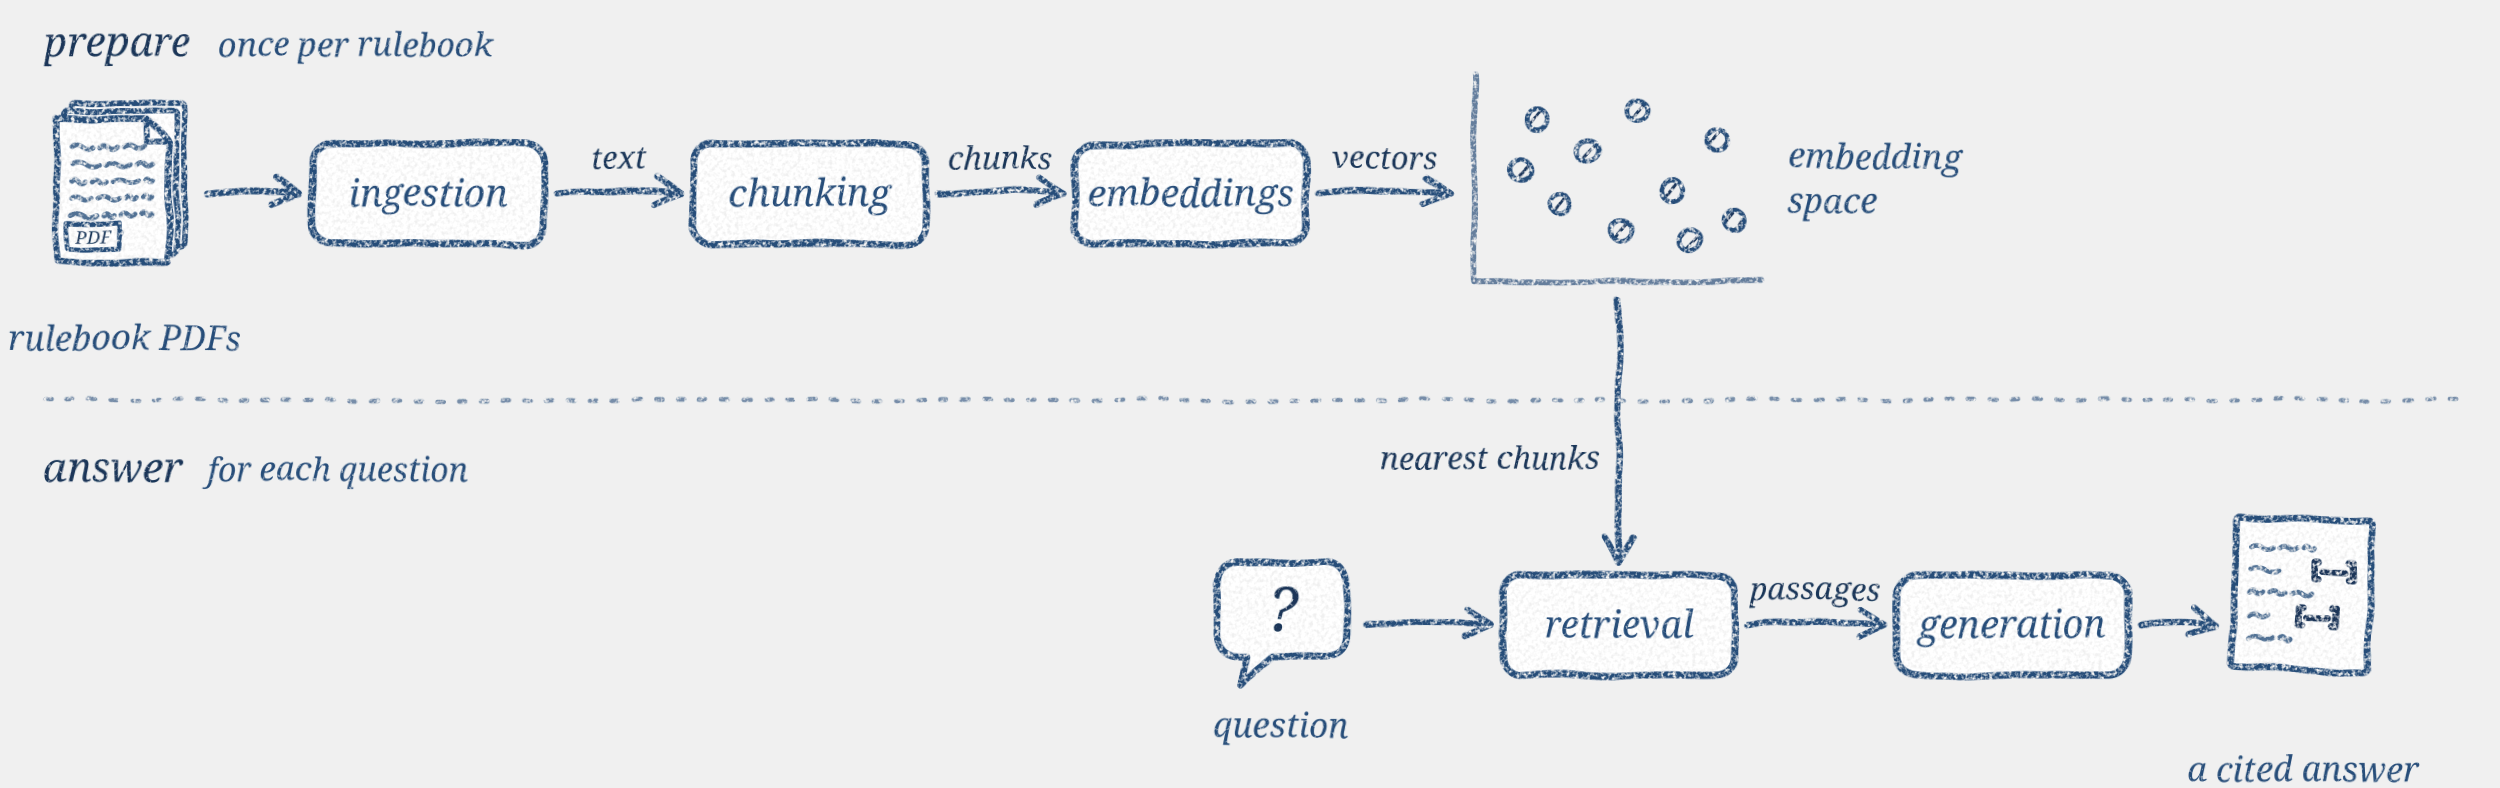
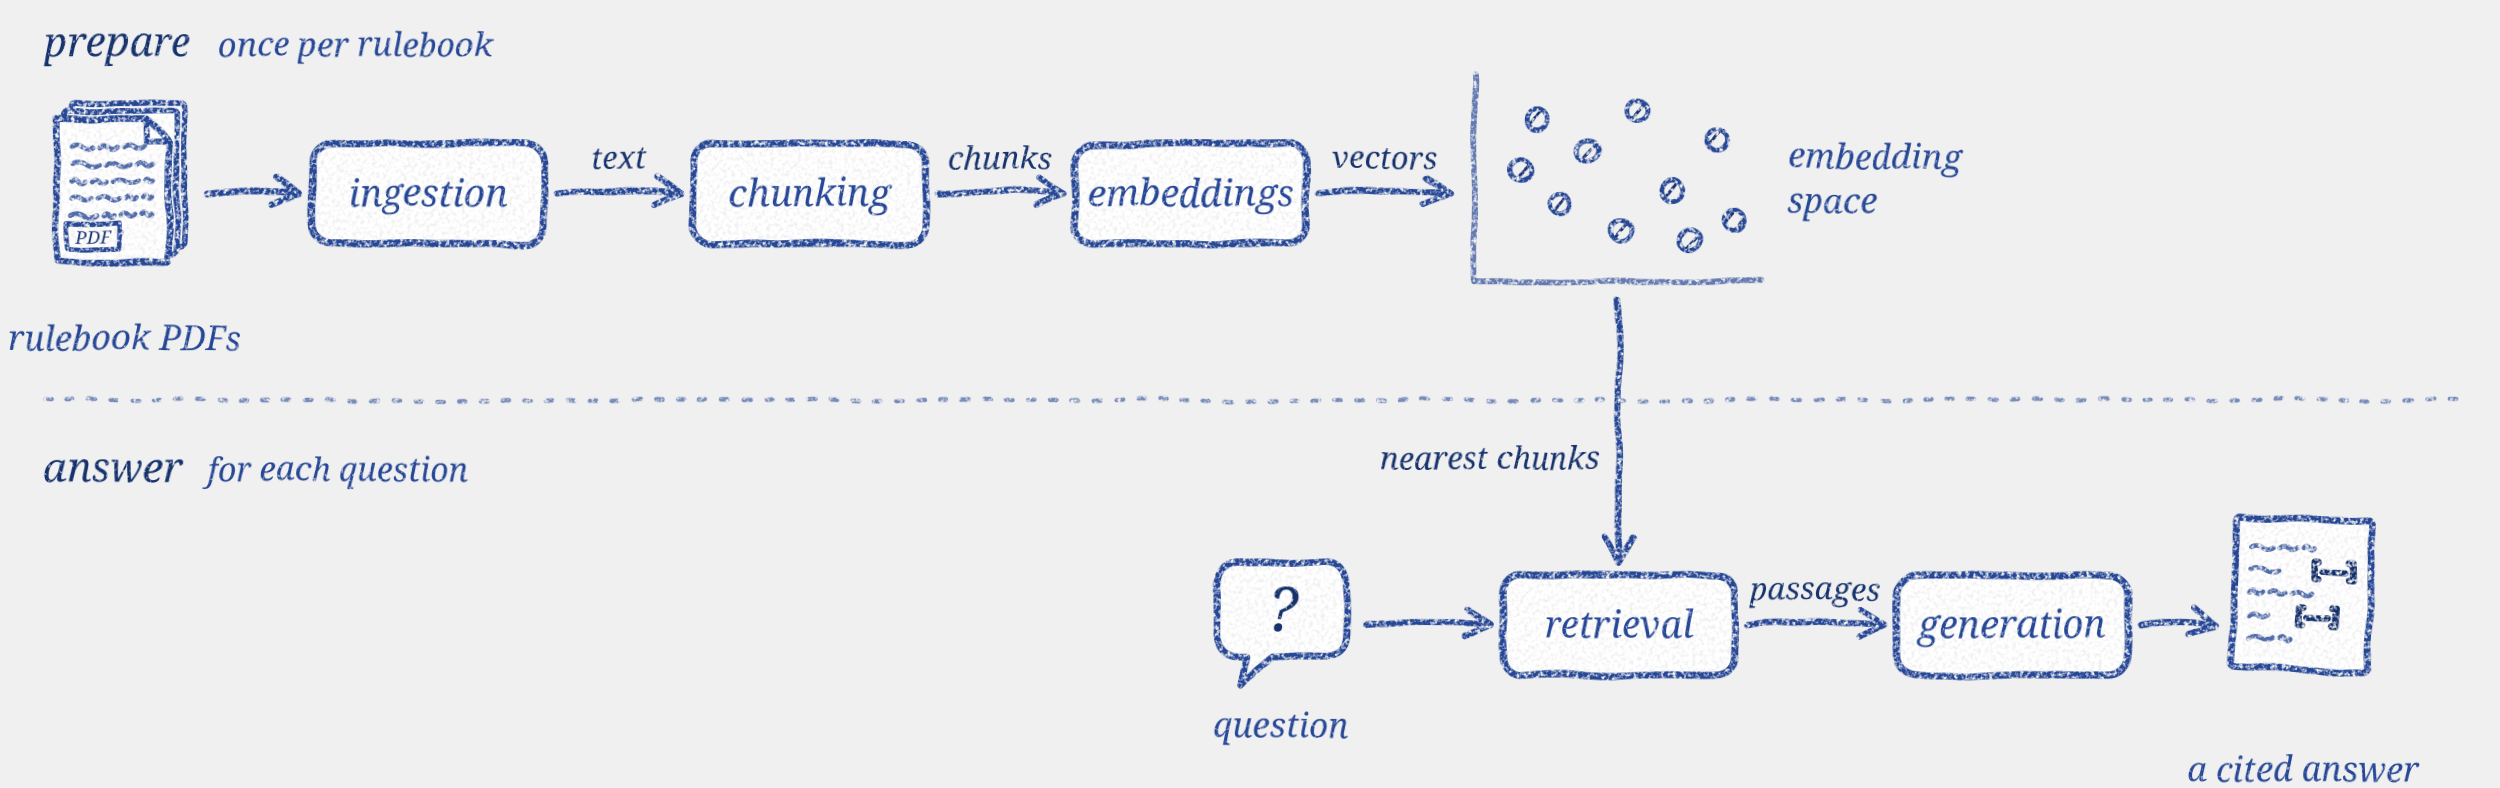
<svg xmlns="http://www.w3.org/2000/svg" viewBox="0 0 800 252" role="img" aria-label="Flow in two parts. Prepare, once per rulebook: rulebook PDFs through ingestion, chunking and embeddings into embedding space. Answer, for each question: retrieval searches that space, and generation writes a cited answer">
  <style>.ink path, .ink rect, .ink ellipse, .ink polygon, .ink circle { vector-effect: non-scaling-stroke; } .lines text { display: none; } .words :not(g):not(text) { display: none; }</style>
  <defs>
    <filter id="crayon" x="-5%" y="-5%" width="110%" height="110%">
      <feTurbulence type="fractalNoise" baseFrequency="0.05" numOctaves="2" seed="4" result="wob" />
      <feDisplacementMap in="SourceGraphic" in2="wob" scale="2.2" xChannelSelector="R" yChannelSelector="G" result="moved" />
      <feTurbulence type="fractalNoise" baseFrequency="0.8" numOctaves="2" seed="9" result="grain" />
      <feColorMatrix in="grain" type="matrix" values="0 0 0 0 0  0 0 0 0 0  0 0 0 0 0  -3 0 0 0 2.3" result="tooth" />
      <feComposite in="moved" in2="tooth" operator="in" />
    </filter>
    <filter id="crayon-words" x="-5%" y="-5%" width="110%" height="110%">
      <feTurbulence type="fractalNoise" baseFrequency="0.05" numOctaves="2" seed="4" result="wob" />
      <feDisplacementMap in="SourceGraphic" in2="wob" scale="1.4" xChannelSelector="R" yChannelSelector="G" result="moved" />
      <feTurbulence type="fractalNoise" baseFrequency="0.8" numOctaves="2" seed="9" result="grain" />
      <feColorMatrix in="grain" type="matrix" values="0 0 0 0 0  0 0 0 0 0  0 0 0 0 0  -3 0 0 0 2.8" result="tooth" />
      <feComposite in="moved" in2="tooth" operator="in" />
    </filter>
    <pattern id="h-tight-100" width="4" height="4" patternUnits="userSpaceOnUse" patternTransform="rotate(40) scale(1)">
-       <line x1="0" y1="0" x2="0" y2="4" stroke="#1a3558" stroke-width="2.0" opacity="1.0" />
+       <line x1="0" y1="0" x2="0" y2="4" stroke="#18316d" stroke-width="2.0" opacity="1.0" />
    </pattern>
  </defs>
-   <g class="ink lines" filter="url(#crayon)" fill="none" stroke="#264d79" stroke-linecap="round" stroke-linejoin="round">
-     <text x="14" y="18" text-anchor="start" font-family="Georgia, serif" font-style="italic" font-size="13" fill="#1a3558" stroke="none">prepare</text>
-     <text x="70" y="18" text-anchor="start" font-family="Georgia, serif" font-style="italic" font-size="10.5" fill="#264d79" stroke="none">once per rulebook</text>
+   <g class="ink lines" filter="url(#crayon)" fill="none" stroke="#264796" stroke-linecap="round" stroke-linejoin="round">
+     <text x="14" y="18" text-anchor="start" font-family="Georgia, serif" font-style="italic" font-size="13" fill="#18316d" stroke="none">prepare</text>
+     <text x="70" y="18" text-anchor="start" font-family="Georgia, serif" font-style="italic" font-size="10.5" fill="#264796" stroke="none">once per rulebook</text>
    <g transform="translate(18 38) scale(0.62)">
      <rect x="8" y="-8" width="58" height="74" rx="2" fill="#fff" stroke-width="1.89" />
      <rect x="4" y="-4" width="58" height="74" rx="2" fill="#fff" stroke-width="1.89" />
      <g transform="rotate(0.0 29.0 37.0)">
        <path d="M0 0 L46 0 L58 12 L58 74 L0 74 Z" fill="#fff" stroke-width="2.17" />
        <path d="M46 0 L46 12 L58 12" stroke-width="1.74" />
        <path d="M8.0 14.0 q 2.8 -2 5.5 0 t 5.5 0 M22.5 14.0 q 2.2 -2 4.5 0 t 4.5 0 M35.0 14.0 q 2.5 -2 5.0 0 t 5.0 0 M8.0 23.0 q 3.5 -2 7.0 0 t 7.0 0 M25.5 23.0 q 3.2 -2 6.5 0 t 6.5 0 M42.0 23.0 q 2.0 -2 4.0 0 t 4.0 0 M8.0 32.0 q 1.8 -2 3.5 0 t 3.5 0 M18.5 32.0 q 1.8 -2 3.5 0 t 3.5 0 M29.0 32.0 q 3.5 -2 7.0 0 t 7.0 0 M46.5 32.0 q 0.9 -2 1.8 0 t 1.8 0 M8.0 41.0 q 2.5 -2 5.0 0 t 5.0 0 M21.5 41.0 q 2.8 -2 5.5 0 t 5.5 0 M36.0 41.0 q 1.5 -2 3.0 0 t 3.0 0 M45.5 41.0 q 1.1 -2 2.2 0 t 2.2 0 M8.0 50.0 q 3.2 -2 6.5 0 t 6.5 0 M24.5 50.0 q 1.2 -2 2.5 0 t 2.5 0 M33.0 50.0 q 2.0 -2 4.0 0 t 4.0 0 M44.5 50.0 q 1.2 -2 2.5 0 t 2.5 0 M8.0 59.0 q 1.5 -2 3.0 0 t 3.0 0 M17.5 59.0 q 2.2 -2 4.5 0 t 4.5 0 M30.0 59.0 q 0.8 -2 1.6 0 t 1.6 0" stroke-width="1.59" opacity="0.8" />
      </g>
      <rect x="6" y="54" width="26" height="13" fill="#fff" stroke-width="1.59" />
-       <text x="19" y="64" text-anchor="middle" font-family="Georgia, serif" font-style="italic" font-size="9" fill="#1a3558" stroke="none">PDF</text>
+       <text x="19" y="64" text-anchor="middle" font-family="Georgia, serif" font-style="italic" font-size="9" fill="#18316d" stroke="none">PDF</text>
    </g>
-     <text x="40" y="112" text-anchor="middle" font-family="Georgia, serif" font-style="italic" font-size="11" fill="#264d79" stroke="none">rulebook PDFs</text>
+     <text x="40" y="112" text-anchor="middle" font-family="Georgia, serif" font-style="italic" font-size="11" fill="#264796" stroke="none">rulebook PDFs</text>
    <path d="M66.0 62.0 Q 81.0 60.0 96.0 62.0" stroke-width="2.03" />
    <path d="M88.7 56.6 L96.0 62.0 L87.5 65.3" stroke-width="2.03" />
    <rect x="100" y="46" width="74" height="32" rx="6" fill="#fff" stroke-width="2.32" />
-     <text x="137.0" y="66" text-anchor="middle" font-family="Georgia, serif" font-style="italic" font-size="12" fill="#264d79" stroke="none">ingestion</text>
+     <text x="137.0" y="66" text-anchor="middle" font-family="Georgia, serif" font-style="italic" font-size="12" fill="#264796" stroke="none">ingestion</text>
    <rect x="222" y="46" width="74" height="32" rx="6" fill="#fff" stroke-width="2.32" />
-     <text x="259.0" y="66" text-anchor="middle" font-family="Georgia, serif" font-style="italic" font-size="12" fill="#264d79" stroke="none">chunking</text>
+     <text x="259.0" y="66" text-anchor="middle" font-family="Georgia, serif" font-style="italic" font-size="12" fill="#264796" stroke="none">chunking</text>
    <rect x="344" y="46" width="74" height="32" rx="6" fill="#fff" stroke-width="2.32" />
-     <text x="381.0" y="66" text-anchor="middle" font-family="Georgia, serif" font-style="italic" font-size="12" fill="#264d79" stroke="none">embeddings</text>
+     <text x="381.0" y="66" text-anchor="middle" font-family="Georgia, serif" font-style="italic" font-size="12" fill="#264796" stroke="none">embeddings</text>
    <path d="M178.0 62.0 Q 198.0 60.0 218.0 62.0" stroke-width="2.03" />
    <path d="M210.5 56.8 L218.0 62.0 L209.6 65.6" stroke-width="2.03" />
-     <text x="198.0" y="54.0" text-anchor="middle" font-family="Georgia, serif" font-style="italic" font-size="10" fill="#1a3558" stroke="none">text</text>
+     <text x="198.0" y="54.0" text-anchor="middle" font-family="Georgia, serif" font-style="italic" font-size="10" fill="#18316d" stroke="none">text</text>
    <path d="M300.0 62.0 Q 320.0 60.0 340.0 62.0" stroke-width="2.03" />
    <path d="M332.5 56.8 L340.0 62.0 L331.6 65.6" stroke-width="2.03" />
-     <text x="320.0" y="54.0" text-anchor="middle" font-family="Georgia, serif" font-style="italic" font-size="10" fill="#1a3558" stroke="none">chunks</text>
+     <text x="320.0" y="54.0" text-anchor="middle" font-family="Georgia, serif" font-style="italic" font-size="10" fill="#18316d" stroke="none">chunks</text>
    <path d="M422.0 62.0 Q 443.0 60.0 464.0 62.0" stroke-width="2.03" />
    <path d="M456.5 56.9 L464.0 62.0 L455.6 65.6" stroke-width="2.03" />
-     <text x="443.0" y="54.0" text-anchor="middle" font-family="Georgia, serif" font-style="italic" font-size="10" fill="#1a3558" stroke="none">vectors</text>
+     <text x="443.0" y="54.0" text-anchor="middle" font-family="Georgia, serif" font-style="italic" font-size="10" fill="#18316d" stroke="none">vectors</text>
    <path d="M472 24 L472 90 L564 90" stroke-width="1.89" opacity="0.7" />
    <circle cx="491.8" cy="38.4" r="3.4" fill="url(#h-tight-100)" stroke-width="1.59" />
    <circle cx="508.0" cy="48.0" r="3.4" fill="url(#h-tight-100)" stroke-width="1.59" />
    <circle cx="524.2" cy="35.2" r="3.4" fill="url(#h-tight-100)" stroke-width="1.59" />
    <circle cx="499.0" cy="65.6" r="3.4" fill="url(#h-tight-100)" stroke-width="1.59" />
    <circle cx="535.0" cy="60.8" r="3.4" fill="url(#h-tight-100)" stroke-width="1.59" />
    <circle cx="549.4" cy="44.8" r="3.4" fill="url(#h-tight-100)" stroke-width="1.59" />
    <circle cx="518.8" cy="73.6" r="3.4" fill="url(#h-tight-100)" stroke-width="1.59" />
    <circle cx="554.8" cy="70.4" r="3.4" fill="url(#h-tight-100)" stroke-width="1.59" />
    <circle cx="486.4" cy="54.4" r="3.4" fill="url(#h-tight-100)" stroke-width="1.59" />
    <circle cx="540.4" cy="76.8" r="3.4" fill="url(#h-tight-100)" stroke-width="1.59" />
-     <text x="572" y="54" text-anchor="start" font-family="Georgia, serif" font-style="italic" font-size="11" fill="#264d79" stroke="none">embedding</text>
-     <text x="572" y="68" text-anchor="start" font-family="Georgia, serif" font-style="italic" font-size="11" fill="#264d79" stroke="none">space</text>
+     <text x="572" y="54" text-anchor="start" font-family="Georgia, serif" font-style="italic" font-size="11" fill="#264796" stroke="none">embedding</text>
+     <text x="572" y="68" text-anchor="start" font-family="Georgia, serif" font-style="italic" font-size="11" fill="#264796" stroke="none">space</text>
    <path d="M14 128 H786" stroke-width="1.45" stroke-dasharray="2 5" opacity="0.6" />
-     <text x="14" y="154" text-anchor="start" font-family="Georgia, serif" font-style="italic" font-size="13" fill="#1a3558" stroke="none">answer</text>
-     <text x="66" y="154" text-anchor="start" font-family="Georgia, serif" font-style="italic" font-size="10.5" fill="#264d79" stroke="none">for each question</text>
+     <text x="14" y="154" text-anchor="start" font-family="Georgia, serif" font-style="italic" font-size="13" fill="#18316d" stroke="none">answer</text>
+     <text x="66" y="154" text-anchor="start" font-family="Georgia, serif" font-style="italic" font-size="10.5" fill="#264796" stroke="none">for each question</text>
    <path d="M397.0 180 H423.0 Q431.0 180 431.0 188 V202 Q431.0 210 423.0 210 H407.0 L397.0 219 L399.0 210 H397.0 Q389.0 210 389.0 202 V188 Q389.0 180 397.0 180 Z" fill="#fff" stroke-width="2.17" />
-     <text x="410.0" y="202.0" text-anchor="middle" font-family="Georgia, serif" font-style="italic" font-size="20" fill="#1a3558" stroke="none">?</text>
-     <text x="410.0" y="236" text-anchor="middle" font-family="Georgia, serif" font-style="italic" font-size="11" fill="#264d79" stroke="none">question</text>
+     <text x="410.0" y="202.0" text-anchor="middle" font-family="Georgia, serif" font-style="italic" font-size="20" fill="#18316d" stroke="none">?</text>
+     <text x="410.0" y="236" text-anchor="middle" font-family="Georgia, serif" font-style="italic" font-size="11" fill="#264796" stroke="none">question</text>
    <path d="M437.0 200.0 Q 457.0 198.0 477.0 200.0" stroke-width="2.03" />
    <path d="M469.5 194.8 L477.0 200.0 L468.6 203.6" stroke-width="2.03" />
    <rect x="481.0" y="184" width="74" height="32" rx="6" fill="#fff" stroke-width="2.32" />
-     <text x="518.0" y="204" text-anchor="middle" font-family="Georgia, serif" font-style="italic" font-size="12" fill="#264d79" stroke="none">retrieval</text>
+     <text x="518.0" y="204" text-anchor="middle" font-family="Georgia, serif" font-style="italic" font-size="12" fill="#264796" stroke="none">retrieval</text>
    <path d="M518.0 96.0 Q 518.0 138.0 518.0 180.0" stroke-width="2.03" />
    <path d="M522.4 172.0 L518.0 180.0 L513.6 172.0" stroke-width="2.03" />
-     <text x="512.0" y="150" text-anchor="end" font-family="Georgia, serif" font-style="italic" font-size="10" fill="#1a3558" stroke="none">nearest chunks</text>
+     <text x="512.0" y="150" text-anchor="end" font-family="Georgia, serif" font-style="italic" font-size="10" fill="#18316d" stroke="none">nearest chunks</text>
    <path d="M559.0 200.0 Q 581.0 198.0 603.0 200.0" stroke-width="2.03" />
    <path d="M595.4 194.9 L603.0 200.0 L594.6 203.7" stroke-width="2.03" />
-     <text x="581.0" y="192.0" text-anchor="middle" font-family="Georgia, serif" font-style="italic" font-size="10" fill="#1a3558" stroke="none">passages</text>
+     <text x="581.0" y="192.0" text-anchor="middle" font-family="Georgia, serif" font-style="italic" font-size="10" fill="#18316d" stroke="none">passages</text>
    <rect x="607.0" y="184" width="74" height="32" rx="6" fill="#fff" stroke-width="2.32" />
-     <text x="644.0" y="204" text-anchor="middle" font-family="Georgia, serif" font-style="italic" font-size="12" fill="#264d79" stroke="none">generation</text>
+     <text x="644.0" y="204" text-anchor="middle" font-family="Georgia, serif" font-style="italic" font-size="12" fill="#264796" stroke="none">generation</text>
    <path d="M685.0 200.0 Q 697.0 198.0 709.0 200.0" stroke-width="2.03" />
    <path d="M701.8 194.3 L709.0 200.0 L700.4 203.0" stroke-width="2.03" />
    <g transform="translate(715.0 166) scale(0.62)">
      <g transform="rotate(2 35.0 39.0)">
        <rect x="0" y="0" width="70" height="78" rx="2" fill="#fff" stroke-width="2.17" />
        <path d="M8.0 15.0 q 2.8 -2 5.5 0 t 5.5 0 M22.5 15.0 q 2.2 -2 4.5 0 t 4.5 0 M35.0 15.0 q 1.3 -2 2.7 0 t 2.7 0" stroke-width="1.59" opacity="0.8" />
        <path d="M8.0 27.0 q 3.5 -2 7.0 0 t 7.0 0" stroke-width="1.59" opacity="0.8" />
-         <path d="M43 22 h-2 v9 h2 M59 22 h2 v9 h-2" stroke="#1a3558" stroke-width="2.17" />
-         <path d="M45 27 h12" stroke="#1a3558" stroke-width="2.03" />
+         <path d="M43 22 h-2 v9 h2 M59 22 h2 v9 h-2" stroke="#18316d" stroke-width="2.17" />
+         <path d="M45 27 h12" stroke="#18316d" stroke-width="2.03" />
        <path d="M8.0 39.0 q 1.8 -2 3.5 0 t 3.5 0 M18.5 39.0 q 1.8 -2 3.5 0 t 3.5 0 M29.0 39.0 q 2.6 -2 5.1 0 t 5.1 0" stroke-width="1.59" opacity="0.8" />
        <path d="M8.0 51.0 q 2.5 -2 5.0 0 t 5.0 0" stroke-width="1.59" opacity="0.8" />
-         <path d="M35 46 h-2 v9 h2 M51 46 h2 v9 h-2" stroke="#1a3558" stroke-width="2.17" />
-         <path d="M37 51 h12" stroke="#1a3558" stroke-width="2.03" />
+         <path d="M35 46 h-2 v9 h2 M51 46 h2 v9 h-2" stroke="#18316d" stroke-width="2.17" />
+         <path d="M37 51 h12" stroke="#18316d" stroke-width="2.03" />
        <path d="M8.0 63.0 q 3.2 -2 6.5 0 t 6.5 0 M24.5 63.0 q 1.2 -2 2.5 0 t 2.5 0" stroke-width="1.59" opacity="0.8" />
      </g>
    </g>
-     <text x="737.0" y="250" text-anchor="middle" font-family="Georgia, serif" font-style="italic" font-size="11" fill="#264d79" stroke="none">a cited answer</text>
+     <text x="737.0" y="250" text-anchor="middle" font-family="Georgia, serif" font-style="italic" font-size="11" fill="#264796" stroke="none">a cited answer</text>
  </g>
-   <g class="ink words" filter="url(#crayon-words)" fill="none" stroke="#264d79" stroke-linecap="round" stroke-linejoin="round">
-     <text x="14" y="18" text-anchor="start" font-family="Georgia, serif" font-style="italic" font-size="13" fill="#1a3558" stroke="none">prepare</text>
-     <text x="70" y="18" text-anchor="start" font-family="Georgia, serif" font-style="italic" font-size="10.5" fill="#264d79" stroke="none">once per rulebook</text>
+   <g class="ink words" filter="url(#crayon-words)" fill="none" stroke="#264796" stroke-linecap="round" stroke-linejoin="round">
+     <text x="14" y="18" text-anchor="start" font-family="Georgia, serif" font-style="italic" font-size="13" fill="#18316d" stroke="none">prepare</text>
+     <text x="70" y="18" text-anchor="start" font-family="Georgia, serif" font-style="italic" font-size="10.5" fill="#264796" stroke="none">once per rulebook</text>
    <g transform="translate(18 38) scale(0.62)">
      <rect x="8" y="-8" width="58" height="74" rx="2" fill="#fff" stroke-width="1.89" />
      <rect x="4" y="-4" width="58" height="74" rx="2" fill="#fff" stroke-width="1.89" />
      <g transform="rotate(0.0 29.0 37.0)">
        <path d="M0 0 L46 0 L58 12 L58 74 L0 74 Z" fill="#fff" stroke-width="2.17" />
        <path d="M46 0 L46 12 L58 12" stroke-width="1.74" />
        <path d="M8.0 14.0 q 2.8 -2 5.5 0 t 5.5 0 M22.5 14.0 q 2.2 -2 4.5 0 t 4.5 0 M35.0 14.0 q 2.5 -2 5.0 0 t 5.0 0 M8.0 23.0 q 3.5 -2 7.0 0 t 7.0 0 M25.5 23.0 q 3.2 -2 6.5 0 t 6.5 0 M42.0 23.0 q 2.0 -2 4.0 0 t 4.0 0 M8.0 32.0 q 1.8 -2 3.5 0 t 3.5 0 M18.5 32.0 q 1.8 -2 3.5 0 t 3.5 0 M29.0 32.0 q 3.5 -2 7.0 0 t 7.0 0 M46.5 32.0 q 0.9 -2 1.8 0 t 1.8 0 M8.0 41.0 q 2.5 -2 5.0 0 t 5.0 0 M21.5 41.0 q 2.8 -2 5.5 0 t 5.5 0 M36.0 41.0 q 1.5 -2 3.0 0 t 3.0 0 M45.5 41.0 q 1.1 -2 2.2 0 t 2.2 0 M8.0 50.0 q 3.2 -2 6.5 0 t 6.5 0 M24.5 50.0 q 1.2 -2 2.5 0 t 2.5 0 M33.0 50.0 q 2.0 -2 4.0 0 t 4.0 0 M44.5 50.0 q 1.2 -2 2.5 0 t 2.5 0 M8.0 59.0 q 1.5 -2 3.0 0 t 3.0 0 M17.5 59.0 q 2.2 -2 4.5 0 t 4.5 0 M30.0 59.0 q 0.8 -2 1.6 0 t 1.6 0" stroke-width="1.59" opacity="0.8" />
      </g>
      <rect x="6" y="54" width="26" height="13" fill="#fff" stroke-width="1.59" />
-       <text x="19" y="64" text-anchor="middle" font-family="Georgia, serif" font-style="italic" font-size="9" fill="#1a3558" stroke="none">PDF</text>
+       <text x="19" y="64" text-anchor="middle" font-family="Georgia, serif" font-style="italic" font-size="9" fill="#18316d" stroke="none">PDF</text>
    </g>
-     <text x="40" y="112" text-anchor="middle" font-family="Georgia, serif" font-style="italic" font-size="11" fill="#264d79" stroke="none">rulebook PDFs</text>
+     <text x="40" y="112" text-anchor="middle" font-family="Georgia, serif" font-style="italic" font-size="11" fill="#264796" stroke="none">rulebook PDFs</text>
    <path d="M66.0 62.0 Q 81.0 60.0 96.0 62.0" stroke-width="2.03" />
    <path d="M88.7 56.6 L96.0 62.0 L87.5 65.3" stroke-width="2.03" />
    <rect x="100" y="46" width="74" height="32" rx="6" fill="#fff" stroke-width="2.32" />
-     <text x="137.0" y="66" text-anchor="middle" font-family="Georgia, serif" font-style="italic" font-size="12" fill="#264d79" stroke="none">ingestion</text>
+     <text x="137.0" y="66" text-anchor="middle" font-family="Georgia, serif" font-style="italic" font-size="12" fill="#264796" stroke="none">ingestion</text>
    <rect x="222" y="46" width="74" height="32" rx="6" fill="#fff" stroke-width="2.32" />
-     <text x="259.0" y="66" text-anchor="middle" font-family="Georgia, serif" font-style="italic" font-size="12" fill="#264d79" stroke="none">chunking</text>
+     <text x="259.0" y="66" text-anchor="middle" font-family="Georgia, serif" font-style="italic" font-size="12" fill="#264796" stroke="none">chunking</text>
    <rect x="344" y="46" width="74" height="32" rx="6" fill="#fff" stroke-width="2.32" />
-     <text x="381.0" y="66" text-anchor="middle" font-family="Georgia, serif" font-style="italic" font-size="12" fill="#264d79" stroke="none">embeddings</text>
+     <text x="381.0" y="66" text-anchor="middle" font-family="Georgia, serif" font-style="italic" font-size="12" fill="#264796" stroke="none">embeddings</text>
    <path d="M178.0 62.0 Q 198.0 60.0 218.0 62.0" stroke-width="2.03" />
    <path d="M210.5 56.8 L218.0 62.0 L209.6 65.6" stroke-width="2.03" />
-     <text x="198.0" y="54.0" text-anchor="middle" font-family="Georgia, serif" font-style="italic" font-size="10" fill="#1a3558" stroke="none">text</text>
+     <text x="198.0" y="54.0" text-anchor="middle" font-family="Georgia, serif" font-style="italic" font-size="10" fill="#18316d" stroke="none">text</text>
    <path d="M300.0 62.0 Q 320.0 60.0 340.0 62.0" stroke-width="2.03" />
    <path d="M332.5 56.8 L340.0 62.0 L331.6 65.6" stroke-width="2.03" />
-     <text x="320.0" y="54.0" text-anchor="middle" font-family="Georgia, serif" font-style="italic" font-size="10" fill="#1a3558" stroke="none">chunks</text>
+     <text x="320.0" y="54.0" text-anchor="middle" font-family="Georgia, serif" font-style="italic" font-size="10" fill="#18316d" stroke="none">chunks</text>
    <path d="M422.0 62.0 Q 443.0 60.0 464.0 62.0" stroke-width="2.03" />
    <path d="M456.5 56.9 L464.0 62.0 L455.6 65.6" stroke-width="2.03" />
-     <text x="443.0" y="54.0" text-anchor="middle" font-family="Georgia, serif" font-style="italic" font-size="10" fill="#1a3558" stroke="none">vectors</text>
+     <text x="443.0" y="54.0" text-anchor="middle" font-family="Georgia, serif" font-style="italic" font-size="10" fill="#18316d" stroke="none">vectors</text>
    <path d="M472 24 L472 90 L564 90" stroke-width="1.89" opacity="0.7" />
    <circle cx="491.8" cy="38.4" r="3.4" fill="url(#h-tight-100)" stroke-width="1.59" />
    <circle cx="508.0" cy="48.0" r="3.4" fill="url(#h-tight-100)" stroke-width="1.59" />
    <circle cx="524.2" cy="35.2" r="3.4" fill="url(#h-tight-100)" stroke-width="1.59" />
    <circle cx="499.0" cy="65.6" r="3.4" fill="url(#h-tight-100)" stroke-width="1.59" />
    <circle cx="535.0" cy="60.8" r="3.4" fill="url(#h-tight-100)" stroke-width="1.59" />
    <circle cx="549.4" cy="44.8" r="3.4" fill="url(#h-tight-100)" stroke-width="1.59" />
    <circle cx="518.8" cy="73.6" r="3.4" fill="url(#h-tight-100)" stroke-width="1.59" />
    <circle cx="554.8" cy="70.4" r="3.4" fill="url(#h-tight-100)" stroke-width="1.59" />
    <circle cx="486.4" cy="54.4" r="3.4" fill="url(#h-tight-100)" stroke-width="1.59" />
    <circle cx="540.4" cy="76.8" r="3.4" fill="url(#h-tight-100)" stroke-width="1.59" />
-     <text x="572" y="54" text-anchor="start" font-family="Georgia, serif" font-style="italic" font-size="11" fill="#264d79" stroke="none">embedding</text>
-     <text x="572" y="68" text-anchor="start" font-family="Georgia, serif" font-style="italic" font-size="11" fill="#264d79" stroke="none">space</text>
+     <text x="572" y="54" text-anchor="start" font-family="Georgia, serif" font-style="italic" font-size="11" fill="#264796" stroke="none">embedding</text>
+     <text x="572" y="68" text-anchor="start" font-family="Georgia, serif" font-style="italic" font-size="11" fill="#264796" stroke="none">space</text>
    <path d="M14 128 H786" stroke-width="1.45" stroke-dasharray="2 5" opacity="0.6" />
-     <text x="14" y="154" text-anchor="start" font-family="Georgia, serif" font-style="italic" font-size="13" fill="#1a3558" stroke="none">answer</text>
-     <text x="66" y="154" text-anchor="start" font-family="Georgia, serif" font-style="italic" font-size="10.5" fill="#264d79" stroke="none">for each question</text>
+     <text x="14" y="154" text-anchor="start" font-family="Georgia, serif" font-style="italic" font-size="13" fill="#18316d" stroke="none">answer</text>
+     <text x="66" y="154" text-anchor="start" font-family="Georgia, serif" font-style="italic" font-size="10.5" fill="#264796" stroke="none">for each question</text>
    <path d="M397.0 180 H423.0 Q431.0 180 431.0 188 V202 Q431.0 210 423.0 210 H407.0 L397.0 219 L399.0 210 H397.0 Q389.0 210 389.0 202 V188 Q389.0 180 397.0 180 Z" fill="#fff" stroke-width="2.17" />
-     <text x="410.0" y="202.0" text-anchor="middle" font-family="Georgia, serif" font-style="italic" font-size="20" fill="#1a3558" stroke="none">?</text>
-     <text x="410.0" y="236" text-anchor="middle" font-family="Georgia, serif" font-style="italic" font-size="11" fill="#264d79" stroke="none">question</text>
+     <text x="410.0" y="202.0" text-anchor="middle" font-family="Georgia, serif" font-style="italic" font-size="20" fill="#18316d" stroke="none">?</text>
+     <text x="410.0" y="236" text-anchor="middle" font-family="Georgia, serif" font-style="italic" font-size="11" fill="#264796" stroke="none">question</text>
    <path d="M437.0 200.0 Q 457.0 198.0 477.0 200.0" stroke-width="2.03" />
    <path d="M469.5 194.8 L477.0 200.0 L468.6 203.6" stroke-width="2.03" />
    <rect x="481.0" y="184" width="74" height="32" rx="6" fill="#fff" stroke-width="2.32" />
-     <text x="518.0" y="204" text-anchor="middle" font-family="Georgia, serif" font-style="italic" font-size="12" fill="#264d79" stroke="none">retrieval</text>
+     <text x="518.0" y="204" text-anchor="middle" font-family="Georgia, serif" font-style="italic" font-size="12" fill="#264796" stroke="none">retrieval</text>
    <path d="M518.0 96.0 Q 518.0 138.0 518.0 180.0" stroke-width="2.03" />
    <path d="M522.4 172.0 L518.0 180.0 L513.6 172.0" stroke-width="2.03" />
-     <text x="512.0" y="150" text-anchor="end" font-family="Georgia, serif" font-style="italic" font-size="10" fill="#1a3558" stroke="none">nearest chunks</text>
+     <text x="512.0" y="150" text-anchor="end" font-family="Georgia, serif" font-style="italic" font-size="10" fill="#18316d" stroke="none">nearest chunks</text>
    <path d="M559.0 200.0 Q 581.0 198.0 603.0 200.0" stroke-width="2.03" />
    <path d="M595.4 194.9 L603.0 200.0 L594.6 203.7" stroke-width="2.03" />
-     <text x="581.0" y="192.0" text-anchor="middle" font-family="Georgia, serif" font-style="italic" font-size="10" fill="#1a3558" stroke="none">passages</text>
+     <text x="581.0" y="192.0" text-anchor="middle" font-family="Georgia, serif" font-style="italic" font-size="10" fill="#18316d" stroke="none">passages</text>
    <rect x="607.0" y="184" width="74" height="32" rx="6" fill="#fff" stroke-width="2.32" />
-     <text x="644.0" y="204" text-anchor="middle" font-family="Georgia, serif" font-style="italic" font-size="12" fill="#264d79" stroke="none">generation</text>
+     <text x="644.0" y="204" text-anchor="middle" font-family="Georgia, serif" font-style="italic" font-size="12" fill="#264796" stroke="none">generation</text>
    <path d="M685.0 200.0 Q 697.0 198.0 709.0 200.0" stroke-width="2.03" />
    <path d="M701.8 194.3 L709.0 200.0 L700.4 203.0" stroke-width="2.03" />
    <g transform="translate(715.0 166) scale(0.62)">
      <g transform="rotate(2 35.0 39.0)">
        <rect x="0" y="0" width="70" height="78" rx="2" fill="#fff" stroke-width="2.17" />
        <path d="M8.0 15.0 q 2.8 -2 5.5 0 t 5.5 0 M22.5 15.0 q 2.2 -2 4.5 0 t 4.5 0 M35.0 15.0 q 1.3 -2 2.7 0 t 2.7 0" stroke-width="1.59" opacity="0.8" />
        <path d="M8.0 27.0 q 3.5 -2 7.0 0 t 7.0 0" stroke-width="1.59" opacity="0.8" />
-         <path d="M43 22 h-2 v9 h2 M59 22 h2 v9 h-2" stroke="#1a3558" stroke-width="2.17" />
-         <path d="M45 27 h12" stroke="#1a3558" stroke-width="2.03" />
+         <path d="M43 22 h-2 v9 h2 M59 22 h2 v9 h-2" stroke="#18316d" stroke-width="2.17" />
+         <path d="M45 27 h12" stroke="#18316d" stroke-width="2.03" />
        <path d="M8.0 39.0 q 1.8 -2 3.5 0 t 3.5 0 M18.5 39.0 q 1.8 -2 3.5 0 t 3.5 0 M29.0 39.0 q 2.6 -2 5.1 0 t 5.1 0" stroke-width="1.59" opacity="0.8" />
        <path d="M8.0 51.0 q 2.5 -2 5.0 0 t 5.0 0" stroke-width="1.59" opacity="0.8" />
-         <path d="M35 46 h-2 v9 h2 M51 46 h2 v9 h-2" stroke="#1a3558" stroke-width="2.17" />
-         <path d="M37 51 h12" stroke="#1a3558" stroke-width="2.03" />
+         <path d="M35 46 h-2 v9 h2 M51 46 h2 v9 h-2" stroke="#18316d" stroke-width="2.17" />
+         <path d="M37 51 h12" stroke="#18316d" stroke-width="2.03" />
        <path d="M8.0 63.0 q 3.2 -2 6.5 0 t 6.5 0 M24.5 63.0 q 1.2 -2 2.5 0 t 2.5 0" stroke-width="1.59" opacity="0.8" />
      </g>
    </g>
-     <text x="737.0" y="250" text-anchor="middle" font-family="Georgia, serif" font-style="italic" font-size="11" fill="#264d79" stroke="none">a cited answer</text>
+     <text x="737.0" y="250" text-anchor="middle" font-family="Georgia, serif" font-style="italic" font-size="11" fill="#264796" stroke="none">a cited answer</text>
  </g>
</svg>
